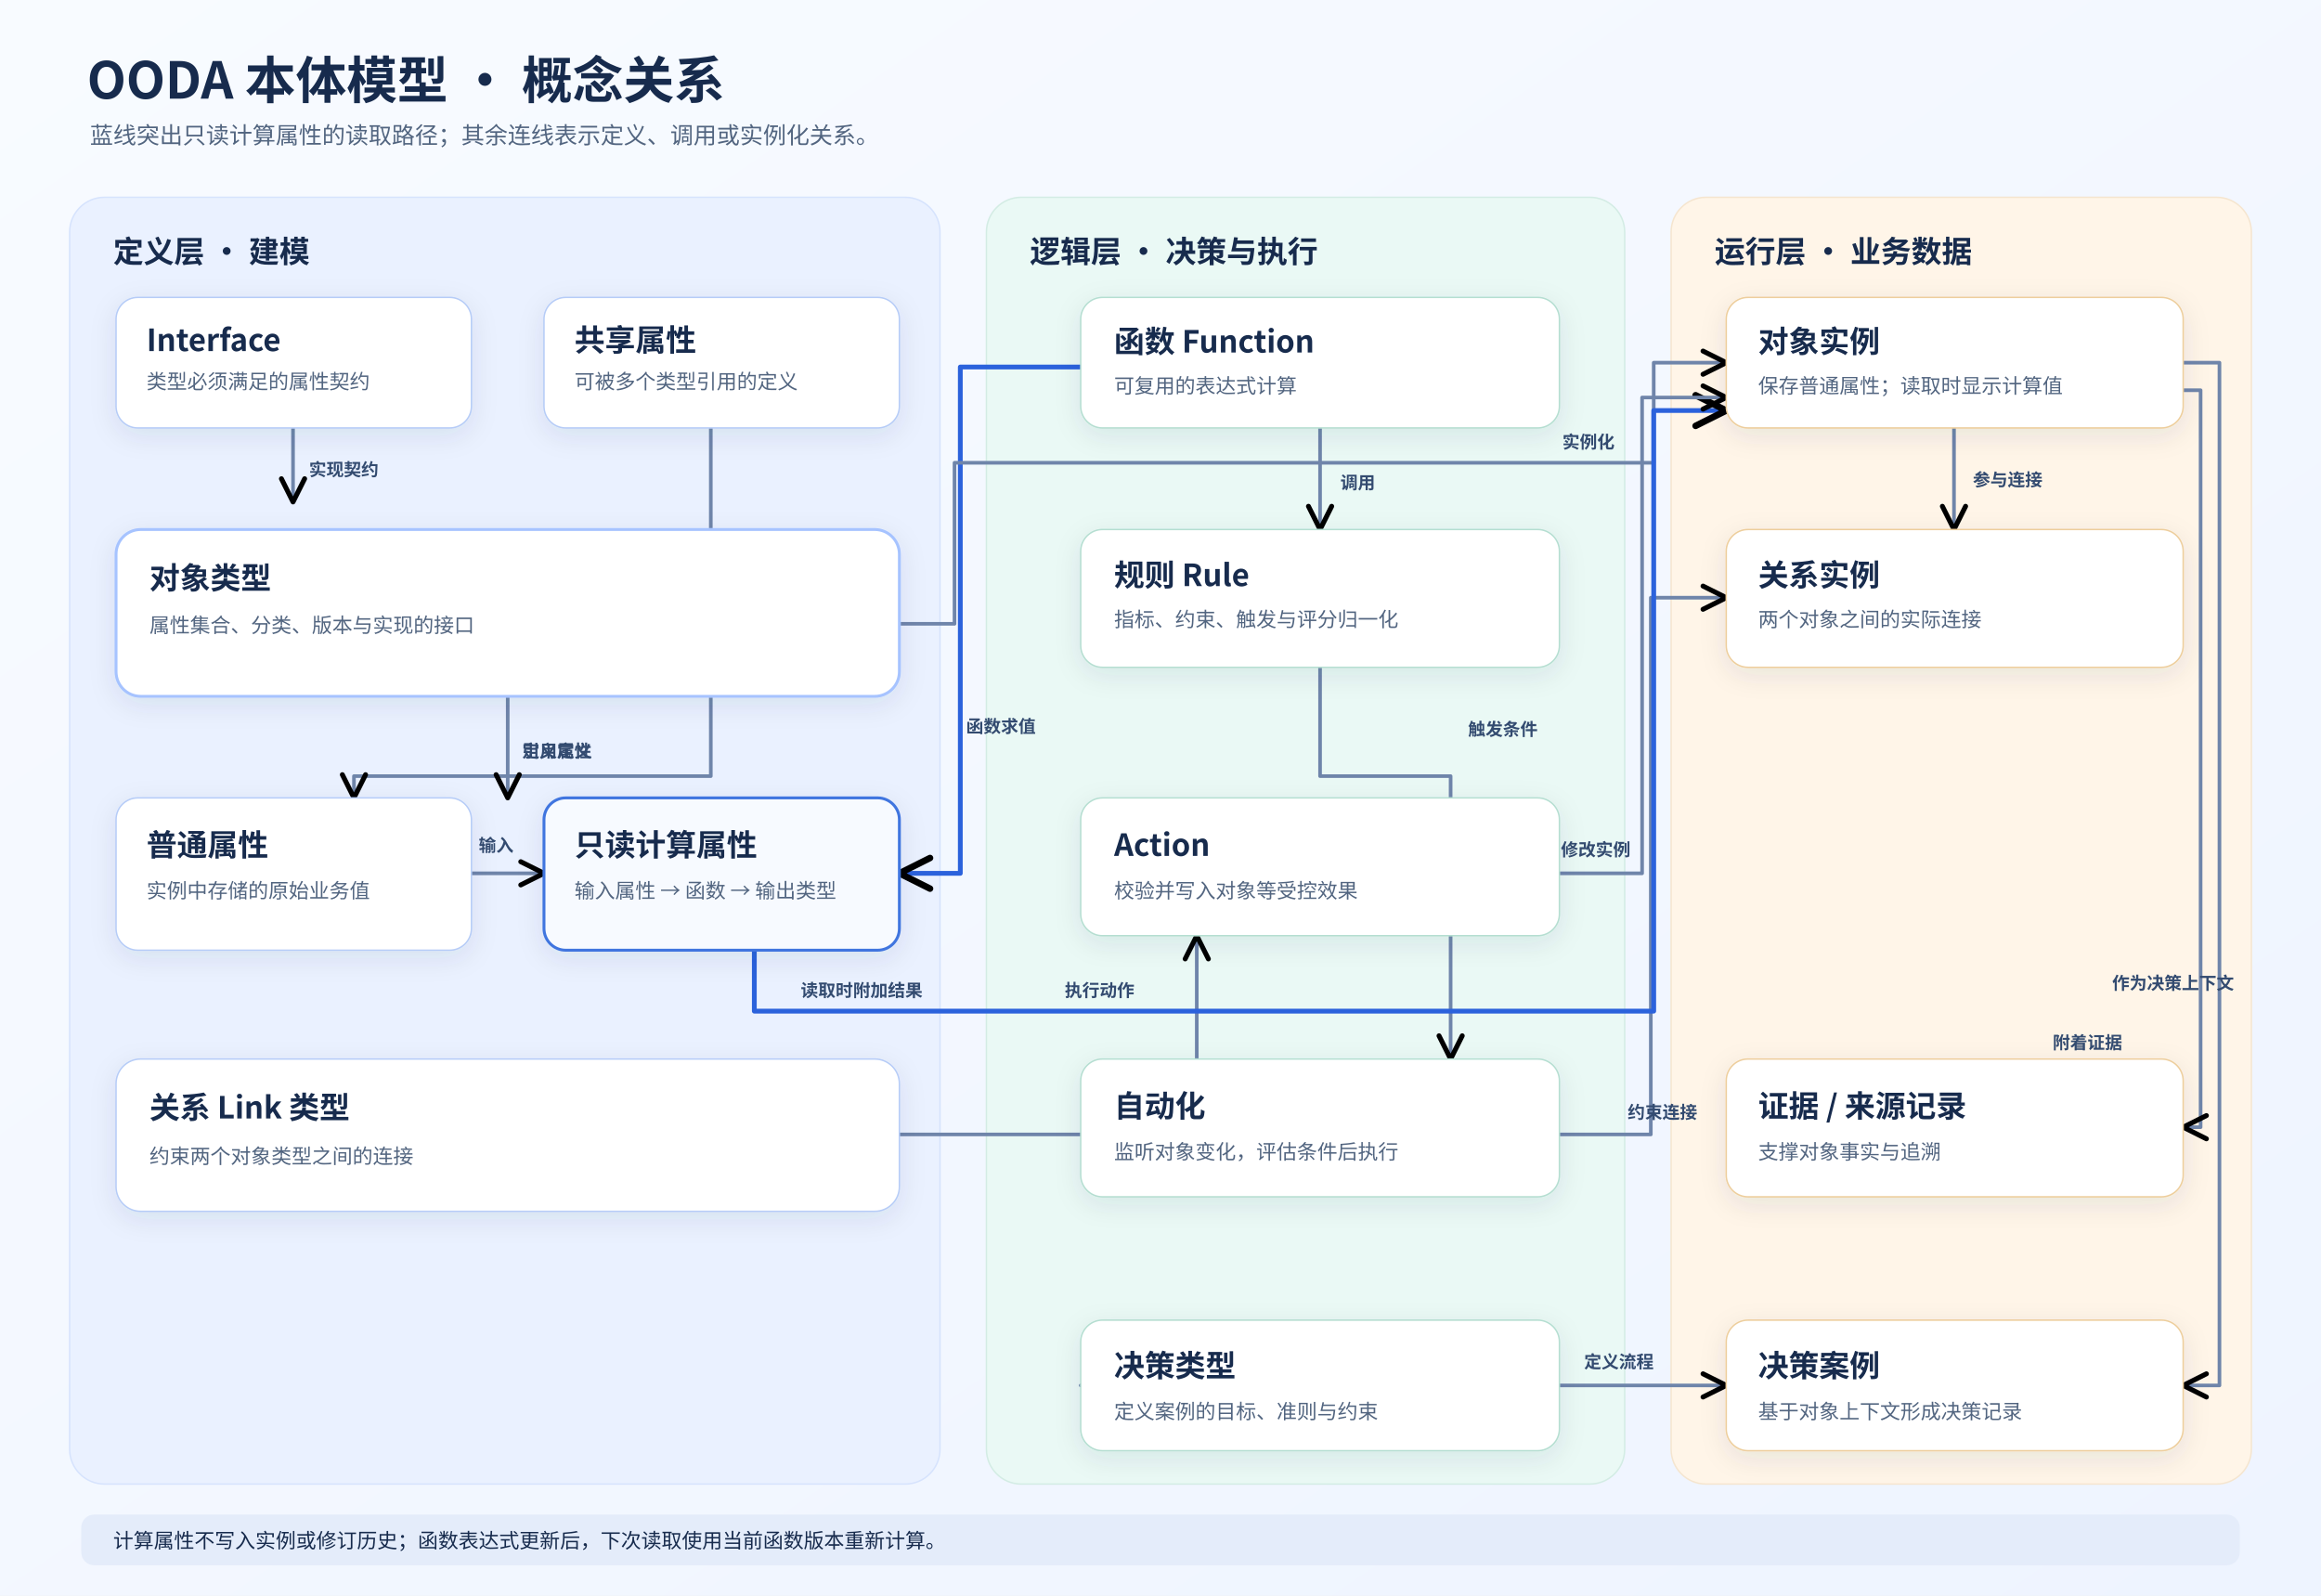
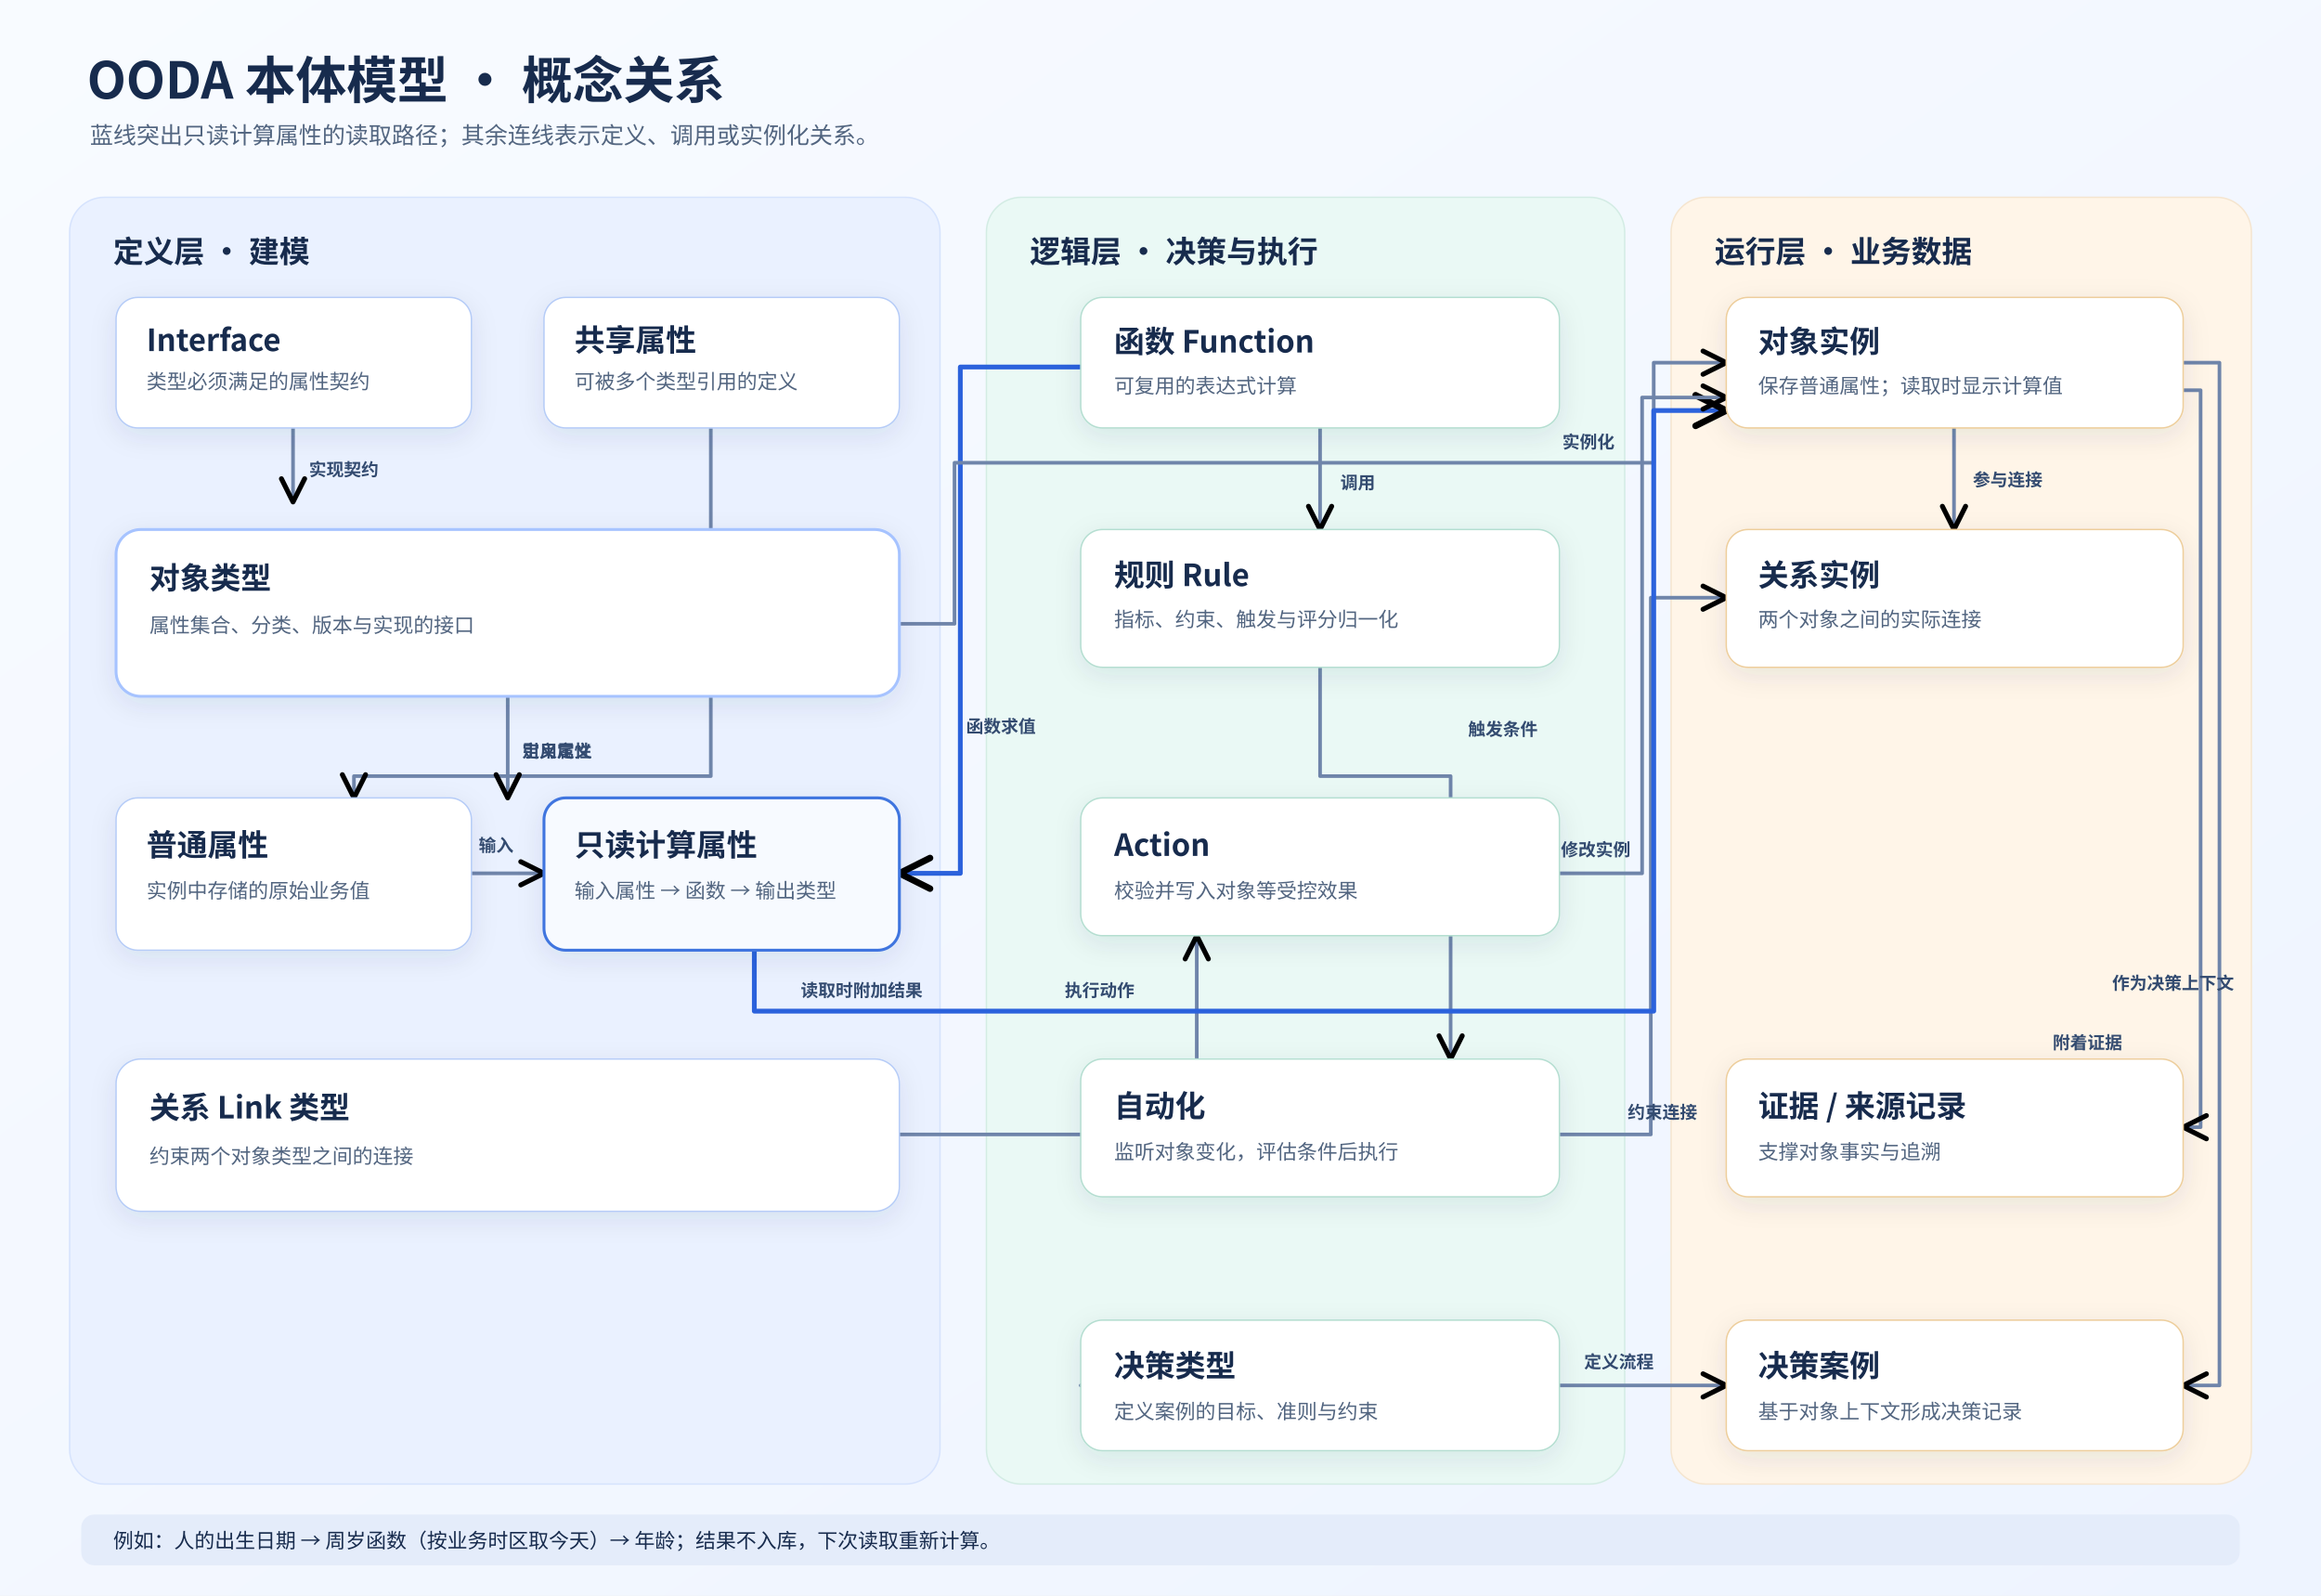
<svg xmlns="http://www.w3.org/2000/svg" width="1600" height="1100" viewBox="0 0 1600 1100" role="img" aria-labelledby="title description">
  <defs>
    <linearGradient id="background" x2="1" y2="1">
      <stop stop-color="#f8fbff" />
      <stop offset="1" stop-color="#eef4ff" />
    </linearGradient>
    <filter id="shadow" x="-20%" y="-30%" width="140%" height="170%">
      <feDropShadow dx="0" dy="5" stdDeviation="9" flood-color="#142d56" flood-opacity=".09" />
    </filter>
    <marker id="arrow" viewBox="0 0 10 10" refX="9" refY="5" markerWidth="8" markerHeight="8" orient="auto-start-reverse">
      <path d="M1 1 9 5 1 9" fill="none" stroke="currentColor" stroke-width="1.7" stroke-linecap="round" stroke-linejoin="round" />
    </marker>
    <style>
      text { font-family: "Microsoft YaHei", "PingFang SC", "Noto Sans CJK SC", sans-serif; fill: #172b4d; }
      .title { font-size: 35px; font-weight: 750; }
      .subtitle { font-size: 16px; fill: #526580; }
      .lane-title { font-size: 21px; font-weight: 700; }
      .box-title { font-size: 21px; font-weight: 700; }
      .box-sub { font-size: 14px; fill: #526580; }
      .tag { font-size: 12px; font-weight: 700; }
      .edge { fill: none; stroke: #6f85aa; stroke-width: 2.5; stroke-linecap: round; stroke-linejoin: round; marker-end: url(#arrow); }
      .edge-strong { stroke: #2b62dc; stroke-width: 3.3; }
      .edge-label { font-size: 12px; font-weight: 700; fill: #334b70; }
    </style>
  </defs>
  <rect width="1600" height="1100" fill="url(#background)" />
  <text class="title" x="60" y="68">OODA 本体模型 · 概念关系</text>
  <text class="subtitle" x="62" y="99">蓝线突出只读计算属性的读取路径；其余连线表示定义、调用或实例化关系。</text>
  <rect x="48" y="136" width="600" height="887" rx="24" fill="#eaf1ff" stroke="#d6e3fd" />
  <rect x="680" y="136" width="440" height="887" rx="24" fill="#eaf9f5" stroke="#d3ece4" />
  <rect x="1152" y="136" width="400" height="887" rx="24" fill="#fff5e8" stroke="#f5e5cf" />
  <text class="lane-title" x="78" y="181" fill="#1d4ed8">定义层 · 建模</text>
  <text class="lane-title" x="710" y="181" fill="#08775c">逻辑层 · 决策与执行</text>
  <text class="lane-title" x="1182" y="181" fill="#a66512">运行层 · 业务数据</text>
  <g color="#6f85aa">
    <path class="edge" d="M202 295 V346" />
    <text class="edge-label" x="213" y="328">实现契约</text>
    <path class="edge" d="M490 295 V535 H244 V550" />
    <text class="edge-label" x="360" y="522">引用定义</text>
    <path class="edge" d="M350 480 V550" />
    <text class="edge-label" x="360" y="522">定义属性</text>
    <path class="edge" d="M325 602 H375" />
    <text class="edge-label" x="330" y="587">输入</text>
    <path class="edge edge-strong" d="M745 253 H662 V602 H620" />
    <text class="edge-label" x="666" y="505">函数求值</text>
    <path class="edge" d="M910 295 V365" />
    <text class="edge-label" x="924" y="337">调用</text>
    <path class="edge" d="M910 460 V535 H1000 V730" />
    <text class="edge-label" x="1012" y="507">触发条件</text>
    <path class="edge" d="M825 730 V645" />
    <text class="edge-label" x="734" y="687">执行动作</text>
    <path class="edge" d="M745 955 H1125 V955 H1190" />
    <text class="edge-label" x="1092" y="943">定义流程</text>
    <path class="edge" d="M325 782 H1138 V412 H1190" />
    <text class="edge-label" x="1122" y="771">约束连接</text>
    <path class="edge" d="M450 430 H658 V319 H1140 V250 H1190" />
    <text class="edge-label" x="1077" y="309">实例化</text>
    <path class="edge edge-strong" d="M520 655 V697 H1140 V283 H1190" />
    <text class="edge-label" x="552" y="687">读取时附加结果</text>
    <path class="edge" d="M1075 602 H1132 V274 H1190" />
    <text class="edge-label" x="1076" y="590">修改实例</text>
    <path class="edge" d="M1347 295 V365" />
    <text class="edge-label" x="1360" y="335">参与连接</text>
    <path class="edge" d="M1505 269 H1517 V777 H1505" />
    <text class="edge-label" x="1415" y="723">附着证据</text>
    <path class="edge" d="M1505 250 H1530 V955 H1505" />
    <text class="edge-label" x="1456" y="682">作为决策上下文</text>
  </g>
  <g filter="url(#shadow)">
    <rect x="80" y="205" width="245" height="90" rx="15" fill="#fff" stroke="#b6ccf7" />
    <rect x="375" y="205" width="245" height="90" rx="15" fill="#fff" stroke="#b6ccf7" />
    <rect x="80" y="365" width="540" height="115" rx="17" fill="#fff" stroke="#a6c3ff" stroke-width="2" />
    <rect x="80" y="550" width="245" height="105" rx="15" fill="#fff" stroke="#b6ccf7" />
    <rect x="375" y="550" width="245" height="105" rx="15" fill="#f7faff" stroke="#3f75df" stroke-width="2" />
    <rect x="80" y="730" width="540" height="105" rx="17" fill="#fff" stroke="#b6ccf7" />
  </g>
  <text class="box-title" x="101" y="242">Interface</text>
  <text class="box-sub" x="101" y="268">类型必须满足的属性契约</text>
  <text class="box-title" x="396" y="242">共享属性</text>
  <text class="box-sub" x="396" y="268">可被多个类型引用的定义</text>
  <text class="box-title" x="103" y="406">对象类型</text>
  <text class="box-sub" x="103" y="436">属性集合、分类、版本与实现的接口</text>
  <text class="box-title" x="101" y="590">普通属性</text>
  <text class="box-sub" x="101" y="619">实例中存储的原始业务值</text>
  <text class="box-title" x="396" y="590">只读计算属性</text>
  <text class="box-sub" x="396" y="619">输入属性 → 函数 → 输出类型</text>
  <text class="box-title" x="103" y="771">关系 Link 类型</text>
  <text class="box-sub" x="103" y="802">约束两个对象类型之间的连接</text>
  <g filter="url(#shadow)">
    <rect x="745" y="205" width="330" height="90" rx="15" fill="#fff" stroke="#b5ded1" />
    <rect x="745" y="365" width="330" height="95" rx="15" fill="#fff" stroke="#b5ded1" />
    <rect x="745" y="550" width="330" height="95" rx="15" fill="#fff" stroke="#b5ded1" />
    <rect x="745" y="730" width="330" height="95" rx="15" fill="#fff" stroke="#b5ded1" />
    <rect x="745" y="910" width="330" height="90" rx="15" fill="#fff" stroke="#b5ded1" />
  </g>
  <text class="box-title" x="768" y="243">函数 Function</text>
  <text class="box-sub" x="768" y="271">可复用的表达式计算</text>
  <text class="box-title" x="768" y="404">规则 Rule</text>
  <text class="box-sub" x="768" y="432">指标、约束、触发与评分归一化</text>
  <text class="box-title" x="768" y="590">Action</text>
  <text class="box-sub" x="768" y="619">校验并写入对象等受控效果</text>
  <text class="box-title" x="768" y="770">自动化</text>
  <text class="box-sub" x="768" y="799">监听对象变化，评估条件后执行</text>
  <text class="box-title" x="768" y="949">决策类型</text>
  <text class="box-sub" x="768" y="978">定义案例的目标、准则与约束</text>
  <g filter="url(#shadow)">
    <rect x="1190" y="205" width="315" height="90" rx="15" fill="#fff" stroke="#edce9d" />
    <rect x="1190" y="365" width="315" height="95" rx="15" fill="#fff" stroke="#edce9d" />
    <rect x="1190" y="730" width="315" height="95" rx="15" fill="#fff" stroke="#edce9d" />
    <rect x="1190" y="910" width="315" height="90" rx="15" fill="#fff" stroke="#edce9d" />
  </g>
  <text class="box-title" x="1212" y="243">对象实例</text>
  <text class="box-sub" x="1212" y="271">保存普通属性；读取时显示计算值</text>
  <text class="box-title" x="1212" y="404">关系实例</text>
  <text class="box-sub" x="1212" y="432">两个对象之间的实际连接</text>
  <text class="box-title" x="1212" y="770">证据 / 来源记录</text>
  <text class="box-sub" x="1212" y="799">支撑对象事实与追溯</text>
  <text class="box-title" x="1212" y="949">决策案例</text>
  <text class="box-sub" x="1212" y="978">基于对象上下文形成决策记录</text>
  <rect x="56" y="1044" width="1488" height="35" rx="9" fill="#e4ecfa" />
-   <text x="78" y="1067" font-size="14" fill="#415675">计算属性不写入实例或修订历史；函数表达式更新后，下次读取使用当前函数版本重新计算。</text>
+   <text x="78" y="1067" font-size="14" fill="#415675">例如：人的出生日期 → 周岁函数（按业务时区取今天）→ 年龄；结果不入库，下次读取重新计算。</text>
</svg>
